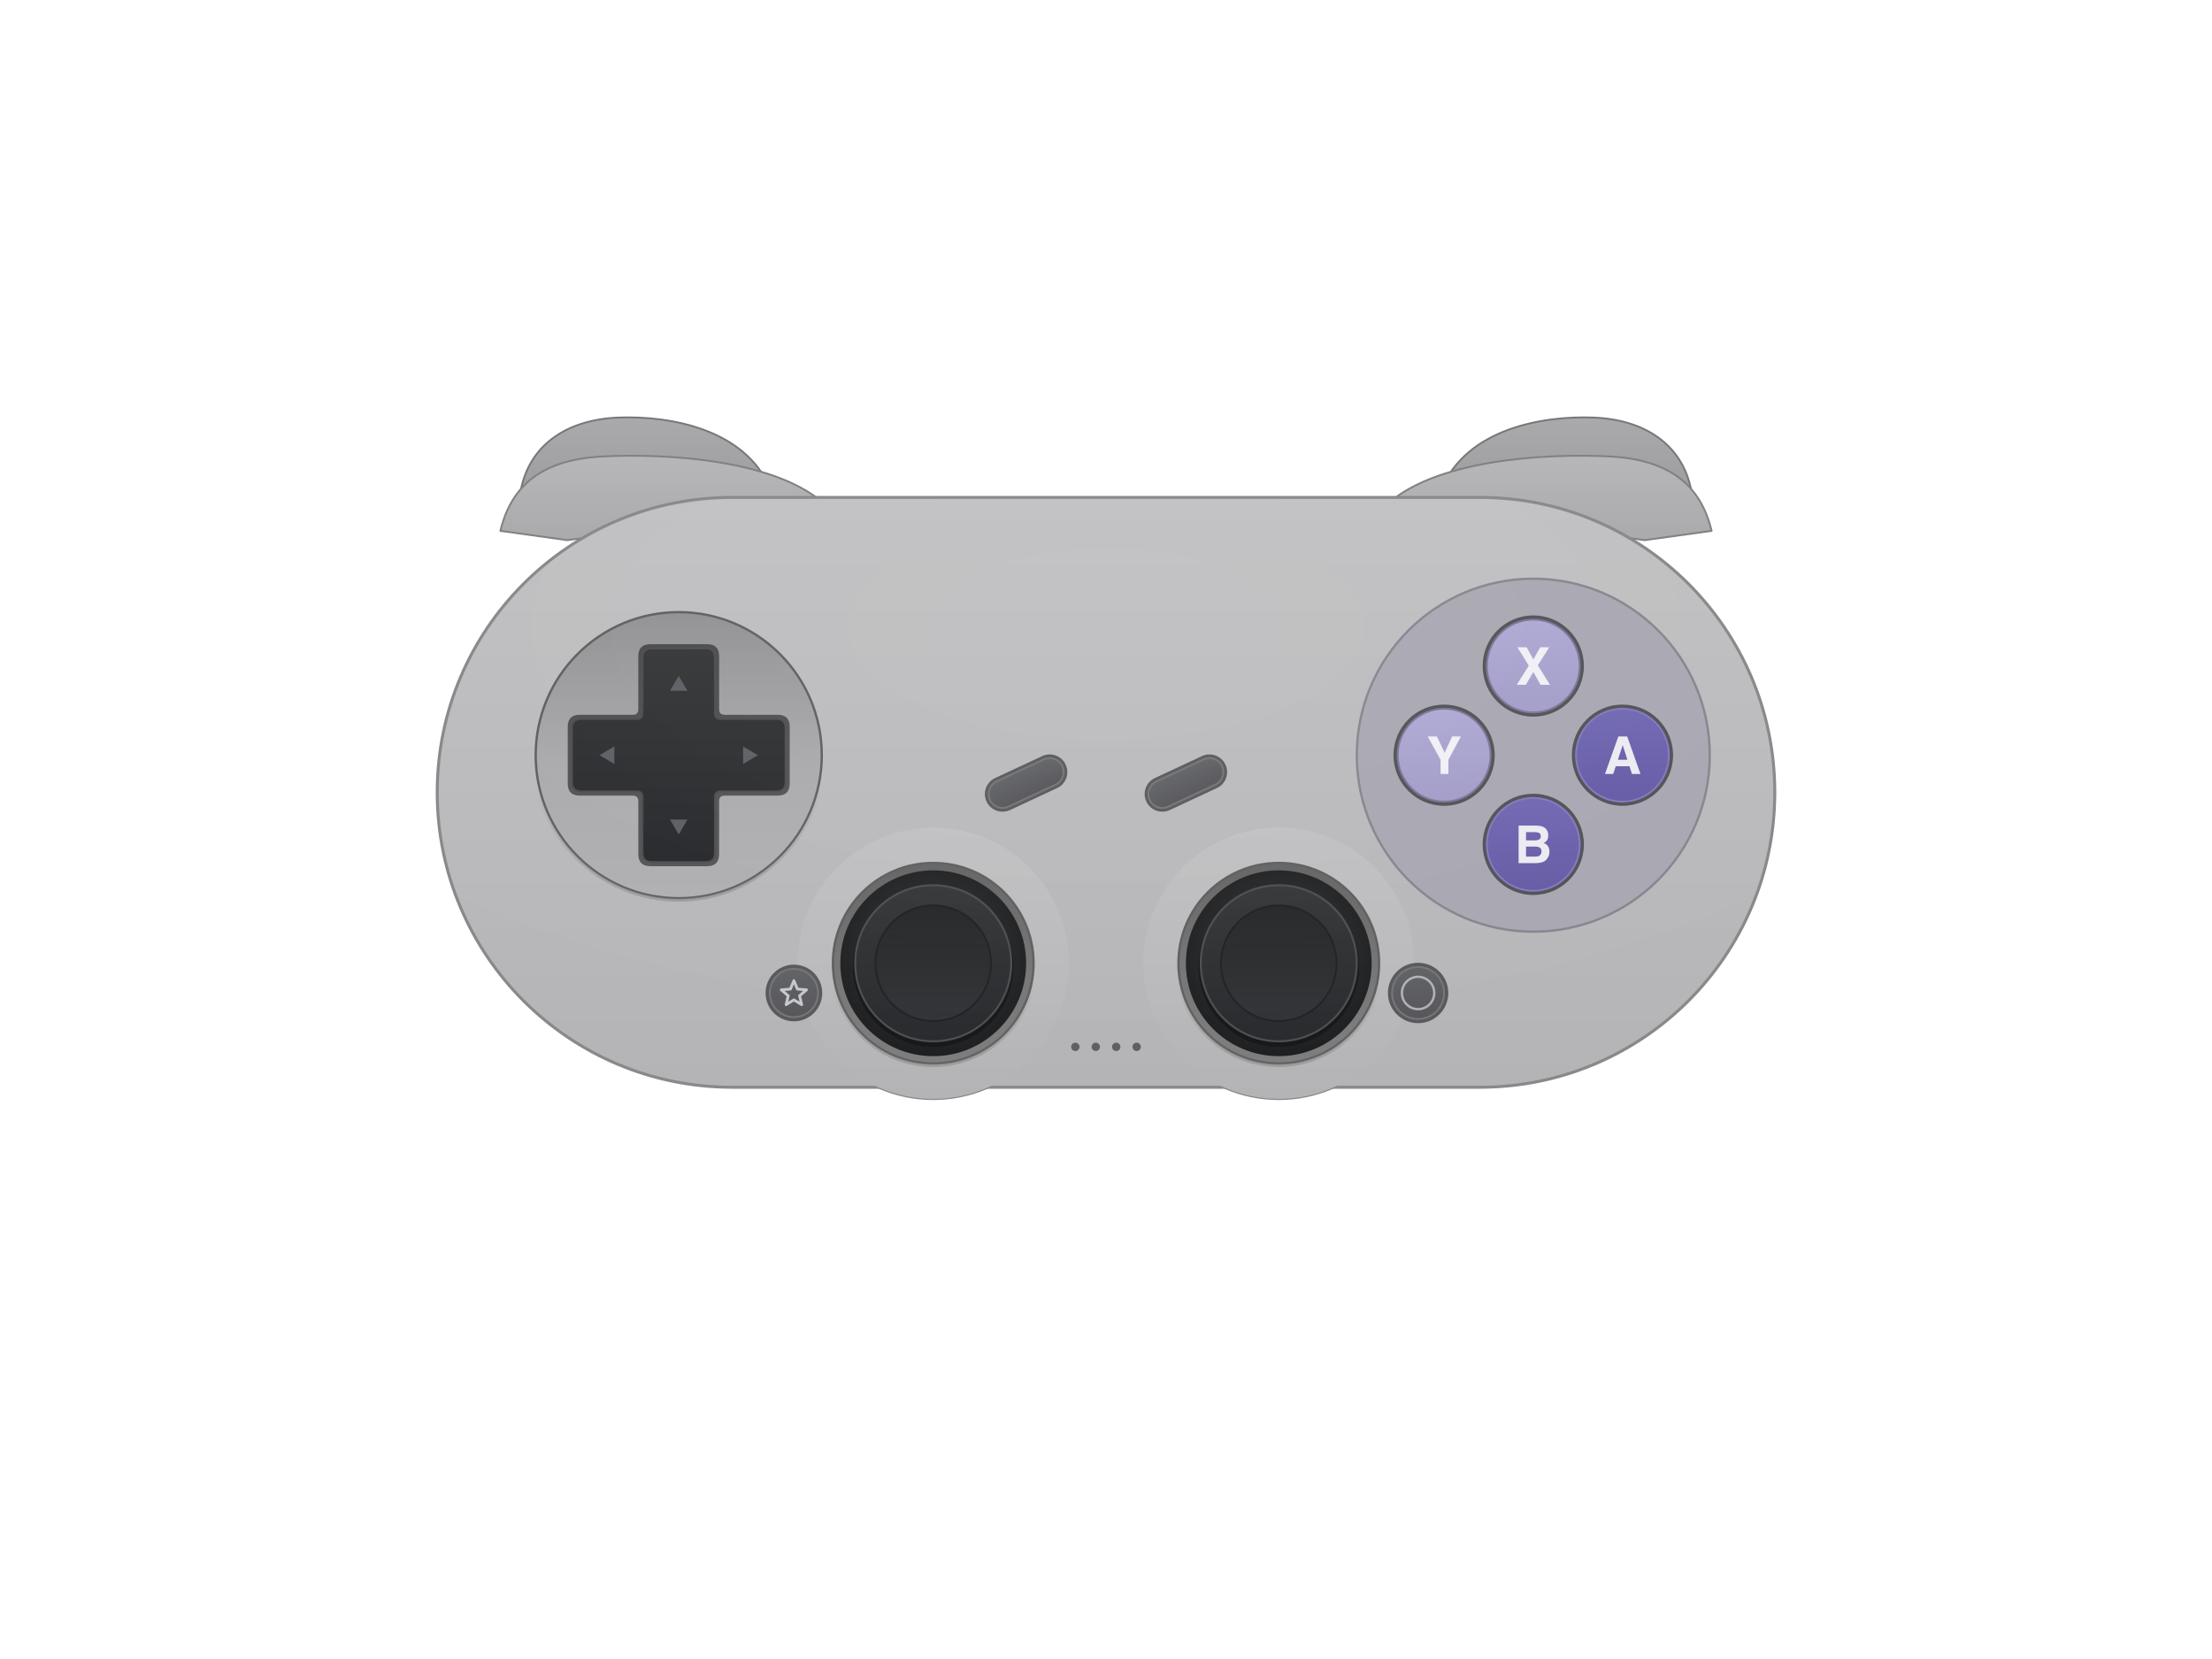
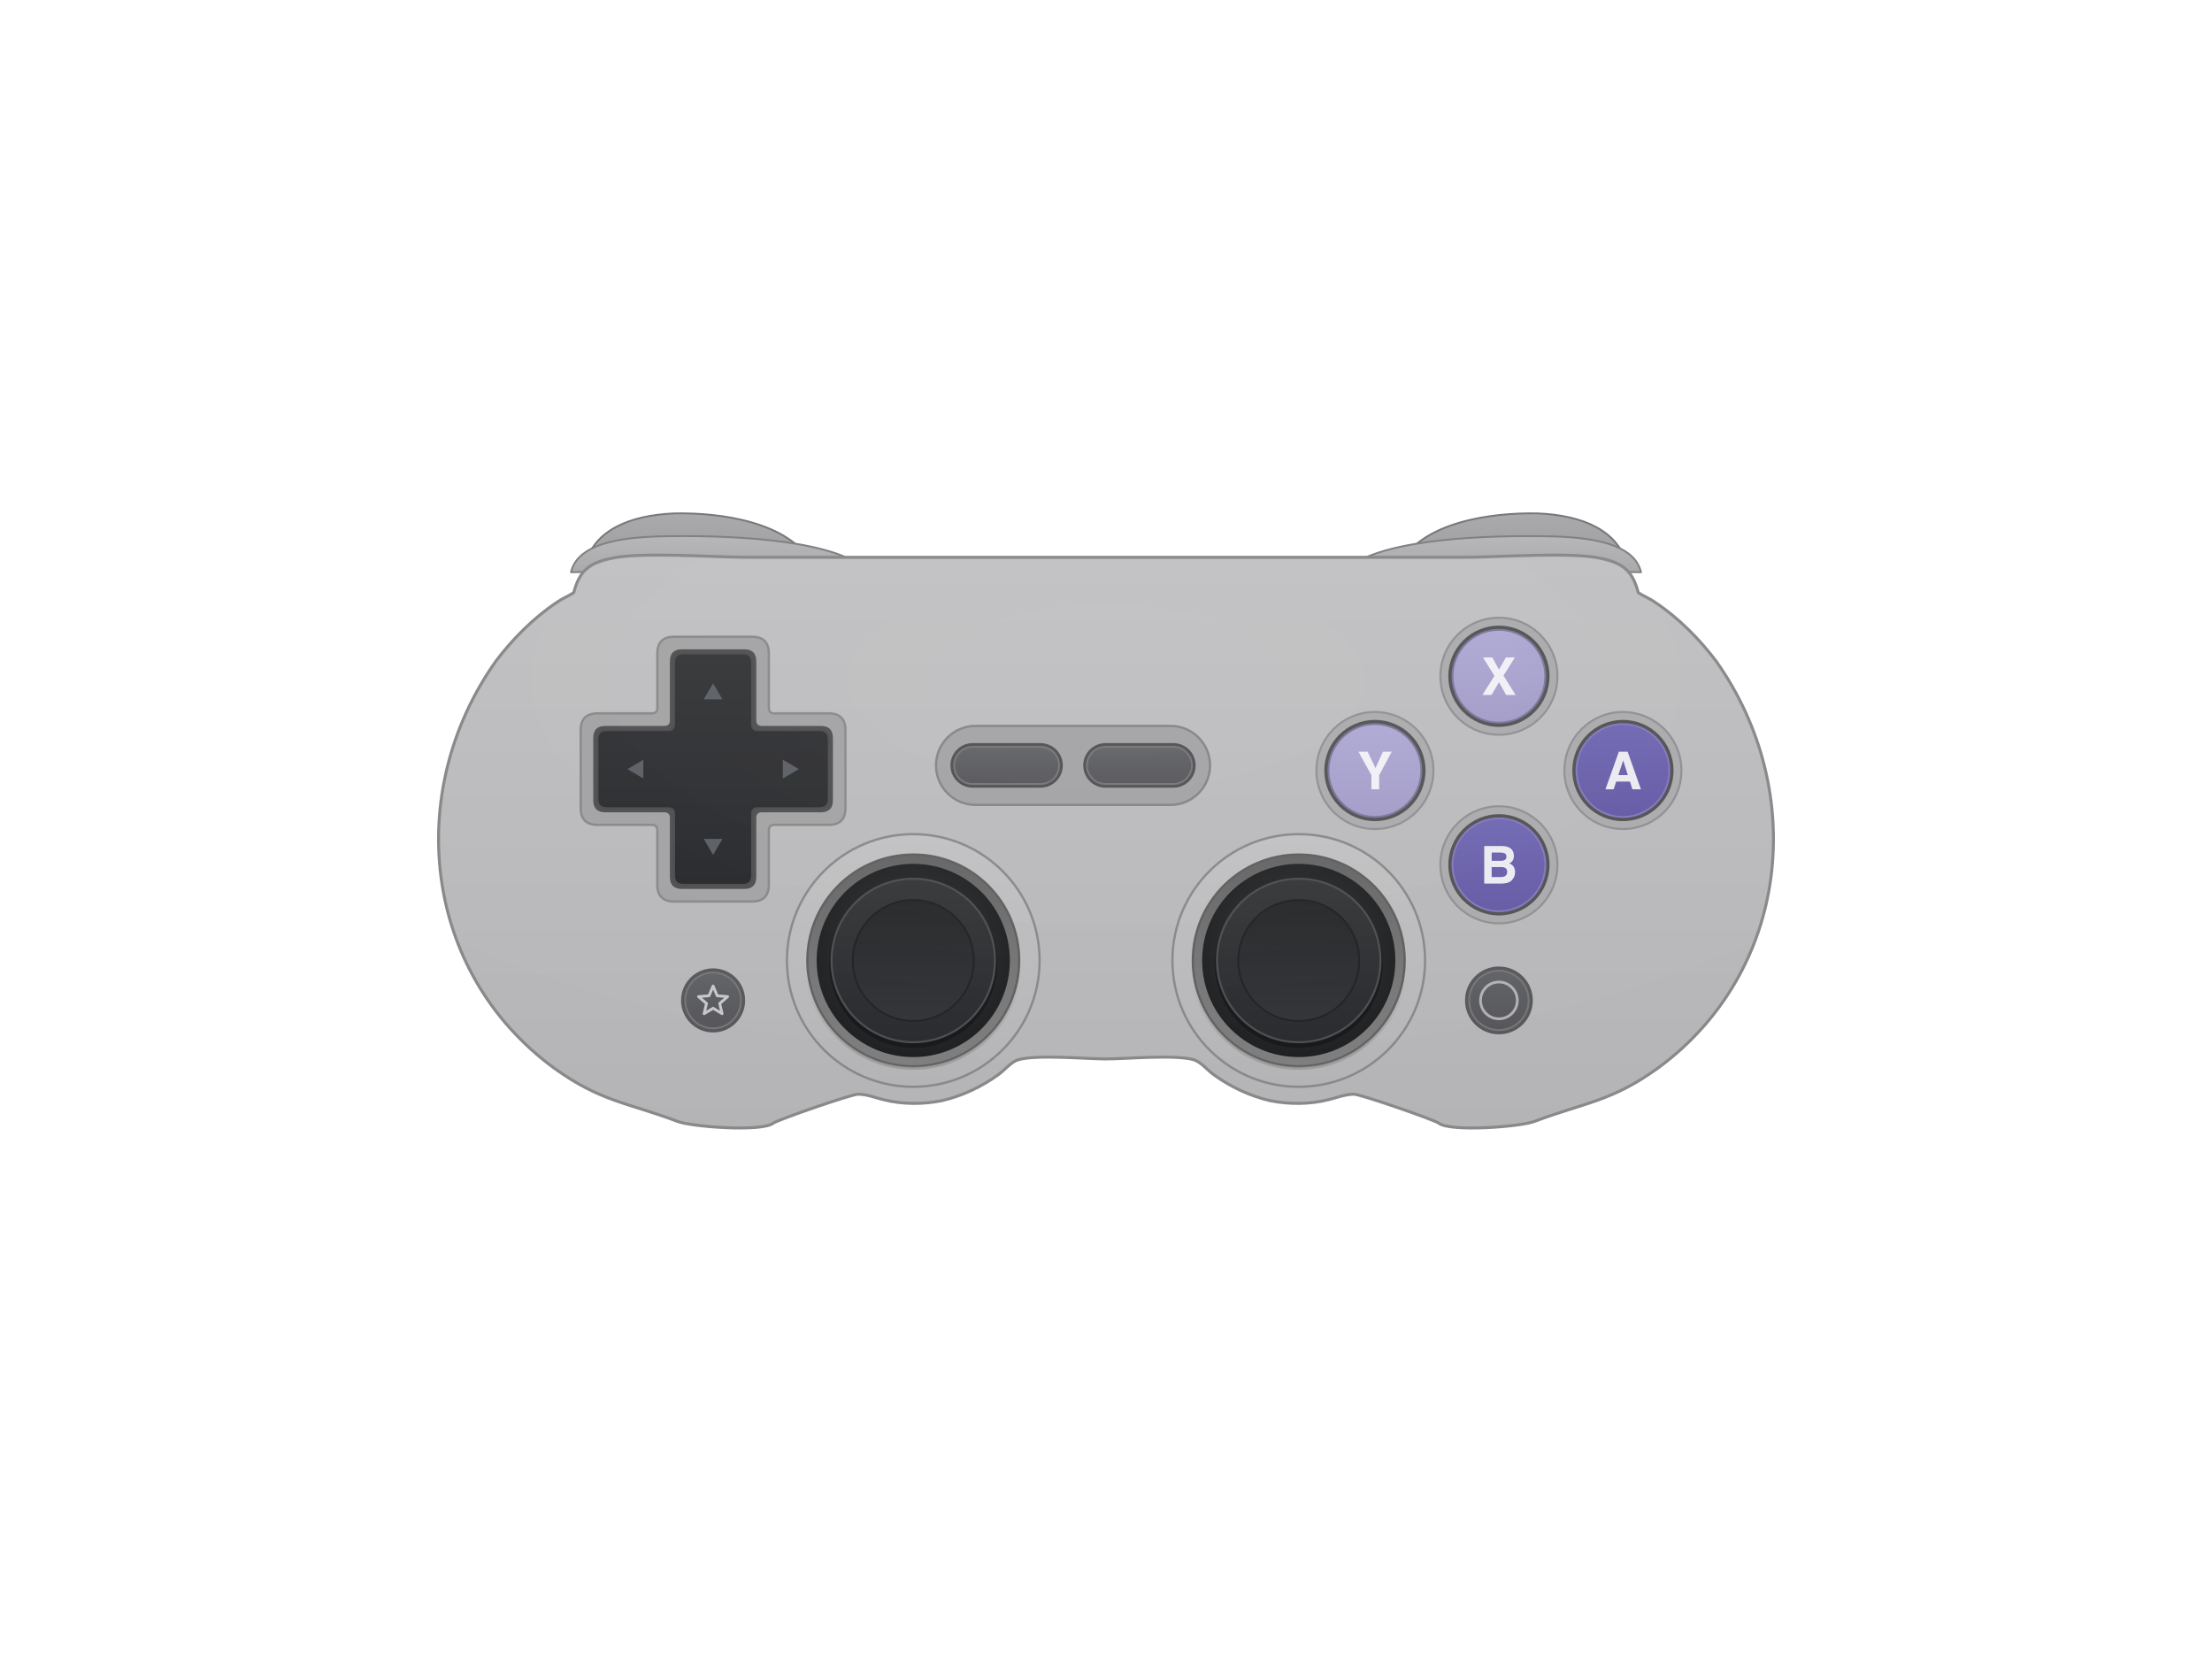
<svg xmlns="http://www.w3.org/2000/svg" version="1.2" baseProfile="tiny" width="2048" height="1536" viewBox="0 0 2048 1536">
  <defs>
    <linearGradient id="g0" x1="0" y1="0" x2="0" y2="1">
-       <stop offset="0" stop-color="#c1c1c3" />
-       <stop offset="1" stop-color="#b4b4b6" />
-     </linearGradient>
-     <linearGradient id="g1" x1="0" y1="0" x2="0" y2="1">
      <stop offset="0" stop-color="#aaaaad" />
      <stop offset="1" stop-color="#9e9ea1" />
    </linearGradient>
-     <linearGradient id="g2" x1="0" y1="0" x2="0" y2="1">
+     <linearGradient id="g1" x1="0" y1="0" x2="0" y2="1">
      <stop offset="0" stop-color="#b7b7ba" />
      <stop offset="1" stop-color="#aaaaad" />
+     </linearGradient>
+     <linearGradient id="g2" x1="0" y1="0" x2="0" y2="1">
+       <stop offset="0" stop-color="#c1c1c3" />
+       <stop offset="1" stop-color="#b4b4b6" />
    </linearGradient>
    <radialGradient id="g3" cx="0.5" cy="0.22" r="0.75">
      <stop offset="0" stop-color="#ffffff" stop-opacity="0.05" />
      <stop offset="1" stop-color="#ffffff" stop-opacity="0" />
    </radialGradient>
    <linearGradient id="g4" x1="0" y1="0" x2="0" y2="1">
-       <stop offset="0" stop-color="#919193" />
-       <stop offset="0.55" stop-color="#ababad" />
-       <stop offset="1" stop-color="#b0b0b2" />
+       <stop offset="0" stop-color="#353638" />
+       <stop offset="1" stop-color="#28292c" />
    </linearGradient>
    <linearGradient id="g5" x1="0" y1="0" x2="0" y2="1">
+       <stop offset="0" stop-color="#aea9d4" />
+       <stop offset="1" stop-color="#a29cc8" />
+     </linearGradient>
+     <linearGradient id="g6" x1="0" y1="0" x2="0" y2="1">
+       <stop offset="0" stop-color="#7168b2" />
+       <stop offset="1" stop-color="#655ba5" />
+     </linearGradient>
+     <linearGradient id="g7" x1="0" y1="0" x2="0" y2="1">
+       <stop offset="0" stop-color="#626367" />
+       <stop offset="1" stop-color="#56565a" />
+     </linearGradient>
+     <linearGradient id="g8" x1="0" y1="0" x2="0" y2="1">
+       <stop offset="0" stop-color="#646465" />
+       <stop offset="0.55" stop-color="#767677" />
+       <stop offset="1" stop-color="#7e7e7f" />
+     </linearGradient>
+     <linearGradient id="g9" x1="0" y1="0" x2="0" y2="1">
      <stop offset="0" stop-color="#89898a" stop-opacity="0" />
      <stop offset="0.6" stop-color="#89898a" stop-opacity="0" />
      <stop offset="1" stop-color="#89898a" stop-opacity="0.55" />
    </linearGradient>
-     <linearGradient id="g6" x1="0" y1="0" x2="0" y2="1">
-       <stop offset="0" stop-color="#353638" />
-       <stop offset="1" stop-color="#28292c" />
-     </linearGradient>
-     <linearGradient id="g7" x1="0" y1="0" x2="0" y2="1">
-       <stop offset="0" stop-color="#aea9d4" />
-       <stop offset="1" stop-color="#a29cc8" />
-     </linearGradient>
-     <linearGradient id="g8" x1="0" y1="0" x2="0" y2="1">
-       <stop offset="0" stop-color="#7168b2" />
-       <stop offset="1" stop-color="#655ba5" />
-     </linearGradient>
-     <linearGradient id="g9" x1="0" y1="0" x2="0" y2="1">
-       <stop offset="0" stop-color="#626367" />
-       <stop offset="1" stop-color="#56565a" />
-     </linearGradient>
-     <linearGradient id="g10" x1="0" y1="0" x2="0" y2="1">
-       <stop offset="0" stop-color="#646465" />
-       <stop offset="0.55" stop-color="#767677" />
-       <stop offset="1" stop-color="#7e7e7f" />
-     </linearGradient>
-     <radialGradient id="g11" cx="0.5" cy="0.45" r="0.55">
+     <radialGradient id="g10" cx="0.5" cy="0.45" r="0.55">
      <stop offset="0" stop-color="#333437" />
      <stop offset="0.75" stop-color="#252628" />
      <stop offset="1" stop-color="#1e1f21" />
    </radialGradient>
-     <linearGradient id="g12" x1="0" y1="0" x2="0" y2="1">
+     <linearGradient id="g11" x1="0" y1="0" x2="0" y2="1">
      <stop offset="0" stop-color="#363739" />
      <stop offset="1" stop-color="#292a2d" />
    </linearGradient>
-     <linearGradient id="g13" x1="0" y1="0" x2="0" y2="1">
+     <linearGradient id="g12" x1="0" y1="0" x2="0" y2="1">
      <stop offset="0" stop-color="#27282a" />
      <stop offset="1" stop-color="#333437" />
    </linearGradient>
  </defs>
  <g id="shoulders">
-     <g transform="translate(1024 733.6) scale(8.6)">
+     <g transform="translate(1024 768) scale(8.6)">
      <g id="control-lt">
-         <path d="M-36.12,-32.65C-38.84,-39.15 -47,-40.55 -52.44,-40.35C-57.88,-40.15 -61.96,-37.55 -62.98,-32.65Z" fill="url(#g1)" stroke="#78787a" stroke-width="0.2" stroke-linejoin="round" />
+         <path d="M-31.58,-28.53C-34.06,-33.13 -41.5,-34.13 -46.46,-34.03C-51.42,-33.83 -55.14,-32.13 -56.07,-28.53Z" fill="url(#g0)" stroke="#78787a" stroke-width="0.2" stroke-linejoin="round" />
      </g>
      <g id="control-lb">
-         <path d="M-30,-30.75C-35.1,-35.75 -47,-36.55 -54.48,-36.15C-60.6,-35.75 -64,-33.15 -65.2,-28.15L-58,-27.15Z" fill="url(#g2)" stroke="#818183" stroke-width="0.2" stroke-linejoin="round" />
+         <path d="M-26,-28.1C-29.72,-31.37 -41.5,-31.73 -48.32,-31.55C-53.9,-31.37 -57,-30.2 -57.6,-27.7Z" fill="url(#g1)" stroke="#818183" stroke-width="0.2" stroke-linejoin="round" />
      </g>
      <g id="control-rt">
-         <path d="M36.12,-32.65C38.84,-39.15 47,-40.55 52.44,-40.35C57.88,-40.15 61.96,-37.55 62.98,-32.65Z" fill="url(#g1)" stroke="#78787a" stroke-width="0.2" stroke-linejoin="round" />
+         <path d="M31.58,-28.53C34.06,-33.13 41.5,-34.13 46.46,-34.03C51.42,-33.83 55.14,-32.13 56.07,-28.53Z" fill="url(#g0)" stroke="#78787a" stroke-width="0.2" stroke-linejoin="round" />
      </g>
      <g id="control-rb">
-         <path d="M30,-30.75C35.1,-35.75 47,-36.55 54.48,-36.15C60.6,-35.75 64,-33.15 65.2,-28.15L58,-27.15Z" fill="url(#g2)" stroke="#818183" stroke-width="0.2" stroke-linejoin="round" />
+         <path d="M26,-28.1C29.72,-31.37 41.5,-31.73 48.32,-31.55C53.9,-31.37 57,-30.2 57.6,-27.7Z" fill="url(#g1)" stroke="#818183" stroke-width="0.2" stroke-linejoin="round" />
      </g>
    </g>
  </g>
  <g id="case">
-     <g transform="translate(1024 733.6) scale(8.6)">
-       <path d="M-33.2,18.4A14.6,14.6 0 1 0 -4,18.4A14.6,14.6 0 1 0 -33.2,18.4Z" fill="url(#g0)" stroke="#89898a" stroke-width="0.25" stroke-linejoin="round" />
-       <path d="M4,18.4A14.6,14.6 0 1 0 33.2,18.4A14.6,14.6 0 1 0 4,18.4Z" fill="url(#g0)" stroke="#89898a" stroke-width="0.25" stroke-linejoin="round" />
-       <path d="M-40.25,-31.75H40.25A31.75,31.75 0 0 1 72,0V0A31.75,31.75 0 0 1 40.25,31.75H-40.25A31.75,31.75 0 0 1 -72,0V0A31.75,31.75 0 0 1 -40.25,-31.75Z" fill="url(#g0)" stroke="#89898a" stroke-width="0.32" stroke-linejoin="round" />
-       <path d="M27,-4A19,19 0 1 0 65,-4A19,19 0 1 0 27,-4Z" fill="#a9a8b2" stroke="#87868e" stroke-width="0.25" />
-       <path d="M-61.4,-4A15.4,15.4 0 1 0 -30.6,-4A15.4,15.4 0 1 0 -61.4,-4Z" fill="url(#g4)" stroke="#5f5f60" stroke-width="0.25" />
-       <path d="M-61.6,-4A15.6,15.6 0 1 0 -30.4,-4A15.6,15.6 0 1 0 -61.6,-4Z" fill="none" stroke="url(#g5)" stroke-width="0.35" />
-       <path d="M-33.2,18.4A14.6,14.6 0 1 0 -4,18.4A14.6,14.6 0 1 0 -33.2,18.4Z" fill="url(#g0)" />
-       <path d="M4,18.4A14.6,14.6 0 1 0 33.2,18.4A14.6,14.6 0 1 0 4,18.4Z" fill="url(#g0)" />
-       <path d="M-29.4,18.4A10.8,10.8 0 1 0 -7.8,18.4A10.8,10.8 0 1 0 -29.4,18.4Z" fill="url(#g10)" stroke="#5f5f60" stroke-width="0.25" />
-       <path d="M-29.6,18.4A11,11 0 1 0 -7.6,18.4A11,11 0 1 0 -29.6,18.4Z" fill="none" stroke="url(#g5)" stroke-width="0.35" />
-       <path d="M7.8,18.4A10.8,10.8 0 1 0 29.4,18.4A10.8,10.8 0 1 0 7.8,18.4Z" fill="url(#g10)" stroke="#5f5f60" stroke-width="0.25" />
-       <path d="M7.6,18.4A11,11 0 1 0 29.6,18.4A11,11 0 1 0 7.6,18.4Z" fill="none" stroke="url(#g5)" stroke-width="0.35" />
-       <path d="M-3.75,27.4A0.45,0.45 0 1 0 -2.85,27.4A0.45,0.45 0 1 0 -3.75,27.4Z" fill="#5f5f60" />
-       <path d="M-1.55,27.4A0.45,0.45 0 1 0 -0.65,27.4A0.45,0.45 0 1 0 -1.55,27.4Z" fill="#5f5f60" />
-       <path d="M0.65,27.4A0.45,0.45 0 1 0 1.55,27.4A0.45,0.45 0 1 0 0.65,27.4Z" fill="#5f5f60" />
-       <path d="M2.85,27.4A0.45,0.45 0 1 0 3.75,27.4A0.45,0.45 0 1 0 2.85,27.4Z" fill="#5f5f60" />
+     <g transform="translate(1024 768) scale(8.6)">
+       <path d="M0,-29.3C12.9,-29.3 25.7,-29.3 38.5,-29.3C42.1,-29.3 50.1,-29.9 53.2,-29.2C55.7,-28.7 56.7,-27.8 57.3,-25.5C57.9,-25.1 58.5,-24.9 59.2,-24.4C61.6,-22.8 63.9,-20.5 65.7,-18.1C75.6,-4.1 73.6,15.3 59.4,25.7C54.4,29.3 51.5,29.4 46.2,31.4C44.8,32 37,32.6 35.8,31.6C35.2,31.2 27.4,28.5 26.7,28.5C25.7,28.5 24.8,28.9 23.9,29.1C21.9,29.6 19.7,29.6 17.7,29.2C15.5,28.7 13.4,27.7 11.6,26.4C10.9,25.9 10.3,25.1 9.5,24.8C7.5,24.2 2.2,24.7 0,24.7C-2.2,24.7 -7.5,24.2 -9.5,24.8C-10.3,25.1 -10.9,25.9 -11.6,26.4C-13.4,27.7 -15.5,28.7 -17.7,29.2C-19.7,29.6 -21.9,29.6 -23.9,29.1C-24.8,28.9 -25.7,28.5 -26.7,28.5C-27.4,28.5 -35.2,31.2 -35.8,31.6C-37,32.6 -44.8,32 -46.2,31.4C-51.5,29.4 -54.4,29.3 -59.4,25.7C-73.6,15.3 -75.6,-4.1 -65.7,-18.1C-63.9,-20.5 -61.6,-22.8 -59.2,-24.4C-58.5,-24.9 -57.9,-25.1 -57.3,-25.5C-56.7,-27.8 -55.7,-28.7 -53.2,-29.2C-50.1,-29.9 -42.1,-29.3 -38.5,-29.3C-25.7,-29.3 -12.9,-29.3 0,-29.3Z" fill="url(#g2)" stroke="#89898a" stroke-width="0.32" stroke-linejoin="round" />
+       <path d="M-48.3,-18.95Q-48.3,-20.75 -46.5,-20.75L-38.1,-20.75Q-36.3,-20.75 -36.3,-18.95L-36.3,-13.1Q-36.3,-12.5 -35.7,-12.5L-29.85,-12.5Q-28.05,-12.5 -28.05,-10.7L-28.05,-2.3Q-28.05,-0.5 -29.85,-0.5L-35.7,-0.5Q-36.3,-0.5 -36.3,0.1L-36.3,5.95Q-36.3,7.75 -38.1,7.75L-46.5,7.75Q-48.3,7.75 -48.3,5.95L-48.3,0.1Q-48.3,-0.5 -48.9,-0.5L-54.75,-0.5Q-56.55,-0.5 -56.55,-2.3L-56.55,-10.7Q-56.55,-12.5 -54.75,-12.5L-48.9,-12.5Q-48.3,-12.5 -48.3,-13.1Z" fill="#a3a3a5" stroke="#89898a" stroke-width="0.25" />
+       <path d="M36,-16.5A6.3,6.3 0 1 0 48.6,-16.5A6.3,6.3 0 1 0 36,-16.5Z" fill="#ababad" stroke="#909092" stroke-width="0.22" />
+       <path d="M36,3.8A6.3,6.3 0 1 0 48.6,3.8A6.3,6.3 0 1 0 36,3.8Z" fill="#ababad" stroke="#909092" stroke-width="0.22" />
+       <path d="M22.65,-6.35A6.3,6.3 0 1 0 35.25,-6.35A6.3,6.3 0 1 0 22.65,-6.35Z" fill="#ababad" stroke="#909092" stroke-width="0.22" />
+       <path d="M49.35,-6.35A6.3,6.3 0 1 0 61.95,-6.35A6.3,6.3 0 1 0 49.35,-6.35Z" fill="#ababad" stroke="#909092" stroke-width="0.22" />
+       <path d="M-14.05,-11.15H6.95A4.25,4.25 0 0 1 11.2,-6.9V-6.9A4.25,4.25 0 0 1 6.95,-2.65H-14.05A4.25,4.25 0 0 1 -18.3,-6.9V-6.9A4.25,4.25 0 0 1 -14.05,-11.15Z" fill="#a3a3a5" stroke="#858586" stroke-width="0.25" />
+       <path d="M-34.35,14.1A13.6,13.6 0 1 0 -7.15,14.1A13.6,13.6 0 1 0 -34.35,14.1Z" fill="url(#g2)" stroke="#89898a" stroke-width="0.25" />
+       <path d="M-32.15,14.1A11.4,11.4 0 1 0 -9.35,14.1A11.4,11.4 0 1 0 -32.15,14.1Z" fill="url(#g8)" stroke="#5f5f60" stroke-width="0.25" />
+       <path d="M-32.35,14.1A11.6,11.6 0 1 0 -9.15,14.1A11.6,11.6 0 1 0 -32.35,14.1Z" fill="none" stroke="url(#g9)" stroke-width="0.35" />
+       <path d="M7.15,14.1A13.6,13.6 0 1 0 34.35,14.1A13.6,13.6 0 1 0 7.15,14.1Z" fill="url(#g2)" stroke="#89898a" stroke-width="0.25" />
+       <path d="M9.35,14.1A11.4,11.4 0 1 0 32.15,14.1A11.4,11.4 0 1 0 9.35,14.1Z" fill="url(#g8)" stroke="#5f5f60" stroke-width="0.25" />
+       <path d="M9.15,14.1A11.6,11.6 0 1 0 32.35,14.1A11.6,11.6 0 1 0 9.15,14.1Z" fill="none" stroke="url(#g9)" stroke-width="0.35" />
    </g>
  </g>
  <g id="controls">
-     <g transform="translate(1024 733.6) scale(8.6)">
+     <g transform="translate(1024 768) scale(8.6)">
      <g id="control-dpad">
-         <path d="M-50.35,-14.65Q-50.35,-15.95 -49.05,-15.95L-42.95,-15.95Q-41.65,-15.95 -41.65,-14.65L-41.65,-8.95Q-41.65,-8.35 -41.05,-8.35L-35.35,-8.35Q-34.05,-8.35 -34.05,-7.05L-34.05,-0.95Q-34.05,0.35 -35.35,0.35L-41.05,0.35Q-41.65,0.35 -41.65,0.95L-41.65,6.65Q-41.65,7.95 -42.95,7.95L-49.05,7.95Q-50.35,7.95 -50.35,6.65L-50.35,0.95Q-50.35,0.35 -50.95,0.35L-56.65,0.35Q-57.95,0.35 -57.95,-0.95L-57.95,-7.05Q-57.95,-8.35 -56.65,-8.35L-50.95,-8.35Q-50.35,-8.35 -50.35,-8.95Z" fill="#0b0c0e" fill-opacity="0.55" />
-         <path d="M-49.9,-14.5Q-49.9,-15.5 -48.9,-15.5L-43.1,-15.5Q-42.1,-15.5 -42.1,-14.5L-42.1,-8.5Q-42.1,-7.9 -41.5,-7.9L-35.5,-7.9Q-34.5,-7.9 -34.5,-6.9L-34.5,-1.1Q-34.5,-0.1 -35.5,-0.1L-41.5,-0.1Q-42.1,-0.1 -42.1,0.5L-42.1,6.5Q-42.1,7.5 -43.1,7.5L-48.9,7.5Q-49.9,7.5 -49.9,6.5L-49.9,0.5Q-49.9,-0.1 -50.5,-0.1L-56.5,-0.1Q-57.5,-0.1 -57.5,-1.1L-57.5,-6.9Q-57.5,-7.9 -56.5,-7.9L-50.5,-7.9Q-49.9,-7.9 -49.9,-8.5Z" fill="url(#g6)" stroke="#4c4d4f" stroke-width="0.2" stroke-linejoin="round" />
+         <path d="M-46.95,-18.1Q-46.95,-19.4 -45.65,-19.4L-38.95,-19.4Q-37.65,-19.4 -37.65,-18.1L-37.65,-11.75Q-37.65,-11.15 -37.05,-11.15L-30.7,-11.15Q-29.4,-11.15 -29.4,-9.85L-29.4,-3.15Q-29.4,-1.85 -30.7,-1.85L-37.05,-1.85Q-37.65,-1.85 -37.65,-1.25L-37.65,5.1Q-37.65,6.4 -38.95,6.4L-45.65,6.4Q-46.95,6.4 -46.95,5.1L-46.95,-1.25Q-46.95,-1.85 -47.55,-1.85L-53.9,-1.85Q-55.2,-1.85 -55.2,-3.15L-55.2,-9.85Q-55.2,-11.15 -53.9,-11.15L-47.55,-11.15Q-46.95,-11.15 -46.95,-11.75Z" fill="#0b0c0e" fill-opacity="0.55" />
+         <path d="M-46.5,-17.95Q-46.5,-18.95 -45.5,-18.95L-39.1,-18.95Q-38.1,-18.95 -38.1,-17.95L-38.1,-11.3Q-38.1,-10.7 -37.5,-10.7L-30.85,-10.7Q-29.85,-10.7 -29.85,-9.7L-29.85,-3.3Q-29.85,-2.3 -30.85,-2.3L-37.5,-2.3Q-38.1,-2.3 -38.1,-1.7L-38.1,4.95Q-38.1,5.95 -39.1,5.95L-45.5,5.95Q-46.5,5.95 -46.5,4.95L-46.5,-1.7Q-46.5,-2.3 -47.1,-2.3L-53.75,-2.3Q-54.75,-2.3 -54.75,-3.3L-54.75,-9.7Q-54.75,-10.7 -53.75,-10.7L-47.1,-10.7Q-46.5,-10.7 -46.5,-11.3Z" fill="url(#g4)" stroke="#4c4d4f" stroke-width="0.2" stroke-linejoin="round" />
      </g>
      <g id="control-north">
-         <path d="M40.55,-13.6A5.45,5.45 0 1 0 51.45,-13.6A5.45,5.45 0 1 0 40.55,-13.6Z" fill="#0b0c0e" fill-opacity="0.55" />
-         <path d="M41,-13.6A5,5 0 1 0 51,-13.6A5,5 0 1 0 41,-13.6Z" fill="url(#g7)" stroke="#7a7697" stroke-width="0.2" />
+         <path d="M36.85,-16.5A5.45,5.45 0 1 0 47.75,-16.5A5.45,5.45 0 1 0 36.85,-16.5Z" fill="#0b0c0e" fill-opacity="0.55" />
+         <path d="M37.3,-16.5A5,5 0 1 0 47.3,-16.5A5,5 0 1 0 37.3,-16.5Z" fill="url(#g5)" stroke="#7a7697" stroke-width="0.2" />
      </g>
      <g id="control-west">
-         <path d="M30.95,-4A5.45,5.45 0 1 0 41.85,-4A5.45,5.45 0 1 0 30.95,-4Z" fill="#0b0c0e" fill-opacity="0.55" />
-         <path d="M31.4,-4A5,5 0 1 0 41.4,-4A5,5 0 1 0 31.4,-4Z" fill="url(#g7)" stroke="#7a7697" stroke-width="0.2" />
+         <path d="M23.5,-6.35A5.45,5.45 0 1 0 34.4,-6.35A5.45,5.45 0 1 0 23.5,-6.35Z" fill="#0b0c0e" fill-opacity="0.55" />
+         <path d="M23.95,-6.35A5,5 0 1 0 33.95,-6.35A5,5 0 1 0 23.95,-6.35Z" fill="url(#g5)" stroke="#7a7697" stroke-width="0.2" />
      </g>
      <g id="control-east">
-         <path d="M50.15,-4A5.45,5.45 0 1 0 61.05,-4A5.45,5.45 0 1 0 50.15,-4Z" fill="#0b0c0e" fill-opacity="0.55" />
-         <path d="M50.6,-4A5,5 0 1 0 60.6,-4A5,5 0 1 0 50.6,-4Z" fill="url(#g8)" stroke="#8279bb" stroke-width="0.2" />
+         <path d="M50.2,-6.35A5.45,5.45 0 1 0 61.1,-6.35A5.45,5.45 0 1 0 50.2,-6.35Z" fill="#0b0c0e" fill-opacity="0.55" />
+         <path d="M50.65,-6.35A5,5 0 1 0 60.65,-6.35A5,5 0 1 0 50.65,-6.35Z" fill="url(#g6)" stroke="#8279bb" stroke-width="0.2" />
      </g>
      <g id="control-south">
-         <path d="M40.55,5.6A5.45,5.45 0 1 0 51.45,5.6A5.45,5.45 0 1 0 40.55,5.6Z" fill="#0b0c0e" fill-opacity="0.55" />
-         <path d="M41,5.6A5,5 0 1 0 51,5.6A5,5 0 1 0 41,5.6Z" fill="url(#g8)" stroke="#8279bb" stroke-width="0.2" />
+         <path d="M36.85,3.8A5.45,5.45 0 1 0 47.75,3.8A5.45,5.45 0 1 0 36.85,3.8Z" fill="#0b0c0e" fill-opacity="0.55" />
+         <path d="M37.3,3.8A5,5 0 1 0 47.3,3.8A5,5 0 1 0 37.3,3.8Z" fill="url(#g6)" stroke="#8279bb" stroke-width="0.2" />
      </g>
      <g id="control-view">
-         <g transform="rotate(-25 -8.6 -1)">
-           <path d="M-11.4,-2.9H-5.8A1.9,1.9 0 0 1 -3.9,-1V-1A1.9,1.9 0 0 1 -5.8,0.9H-11.4A1.9,1.9 0 0 1 -13.3,-1V-1A1.9,1.9 0 0 1 -11.4,-2.9Z" fill="#0b0c0e" fill-opacity="0.55" />
-           <path d="M-11.4,-2.5H-5.8A1.5,1.5 0 0 1 -4.3,-1V-1A1.5,1.5 0 0 1 -5.8,0.5H-11.4A1.5,1.5 0 0 1 -12.9,-1V-1A1.5,1.5 0 0 1 -11.4,-2.5Z" fill="url(#g9)" stroke="#747579" stroke-width="0.2" stroke-linejoin="round" />
-         </g>
+         <path d="M-14.35,-9.3H-7.05A2.4,2.4 0 0 1 -4.65,-6.9V-6.9A2.4,2.4 0 0 1 -7.05,-4.5H-14.35A2.4,2.4 0 0 1 -16.75,-6.9V-6.9A2.4,2.4 0 0 1 -14.35,-9.3Z" fill="#0b0c0e" fill-opacity="0.55" />
+         <path d="M-14.35,-8.9H-7.05A2,2 0 0 1 -5.05,-6.9V-6.9A2,2 0 0 1 -7.05,-4.9H-14.35A2,2 0 0 1 -16.35,-6.9V-6.9A2,2 0 0 1 -14.35,-8.9Z" fill="url(#g7)" stroke="#747579" stroke-width="0.2" stroke-linejoin="round" />
      </g>
      <g id="control-menu">
-         <g transform="rotate(-25 8.6 -1)">
-           <path d="M5.8,-2.9H11.4A1.9,1.9 0 0 1 13.3,-1V-1A1.9,1.9 0 0 1 11.4,0.9H5.8A1.9,1.9 0 0 1 3.9,-1V-1A1.9,1.9 0 0 1 5.8,-2.9Z" fill="#0b0c0e" fill-opacity="0.55" />
-           <path d="M5.8,-2.5H11.4A1.5,1.5 0 0 1 12.9,-1V-1A1.5,1.5 0 0 1 11.4,0.5H5.8A1.5,1.5 0 0 1 4.3,-1V-1A1.5,1.5 0 0 1 5.8,-2.5Z" fill="url(#g9)" stroke="#747579" stroke-width="0.2" stroke-linejoin="round" />
-         </g>
+         <path d="M-0.05,-9.3H7.25A2.4,2.4 0 0 1 9.65,-6.9V-6.9A2.4,2.4 0 0 1 7.25,-4.5H-0.05A2.4,2.4 0 0 1 -2.45,-6.9V-6.9A2.4,2.4 0 0 1 -0.05,-9.3Z" fill="#0b0c0e" fill-opacity="0.55" />
+         <path d="M-0.05,-8.9H7.25A2,2 0 0 1 9.25,-6.9V-6.9A2,2 0 0 1 7.25,-4.9H-0.05A2,2 0 0 1 -2.05,-6.9V-6.9A2,2 0 0 1 -0.05,-8.9Z" fill="url(#g7)" stroke="#747579" stroke-width="0.2" stroke-linejoin="round" />
      </g>
      <g id="control-lstick.x">
-         <path d="M-28.6,18.4A10,10 0 1 0 -8.6,18.4A10,10 0 1 0 -28.6,18.4Z" fill="url(#g11)" />
-         <path d="M-27.25,18.75A8.65,8.65 0 1 0 -9.95,18.75A8.65,8.65 0 1 0 -27.25,18.75Z" fill="#0b0c0e" fill-opacity="0.45" />
-         <path d="M-27,18.4A8.4,8.4 0 1 0 -10.2,18.4A8.4,8.4 0 1 0 -27,18.4Z" fill="url(#g12)" stroke="#4d4e50" stroke-width="0.22" />
-         <path d="M-24.82,18.4A6.22,6.22 0 1 0 -12.38,18.4A6.22,6.22 0 1 0 -24.82,18.4Z" fill="url(#g13)" />
-         <path d="M-24.82,18.4A6.22,6.22 0 1 0 -12.38,18.4A6.22,6.22 0 1 0 -24.82,18.4Z" fill="none" stroke="#222225" stroke-width="0.2" />
+         <path d="M-31.15,14.1A10.4,10.4 0 1 0 -10.35,14.1A10.4,10.4 0 1 0 -31.15,14.1Z" fill="url(#g10)" />
+         <path d="M-29.8,14.45A9.05,9.05 0 1 0 -11.7,14.45A9.05,9.05 0 1 0 -29.8,14.45Z" fill="#0b0c0e" fill-opacity="0.45" />
+         <path d="M-29.55,14.1A8.8,8.8 0 1 0 -11.95,14.1A8.8,8.8 0 1 0 -29.55,14.1Z" fill="url(#g11)" stroke="#4d4e50" stroke-width="0.22" />
+         <path d="M-27.26,14.1A6.51,6.51 0 1 0 -14.24,14.1A6.51,6.51 0 1 0 -27.26,14.1Z" fill="url(#g12)" />
+         <path d="M-27.26,14.1A6.51,6.51 0 1 0 -14.24,14.1A6.51,6.51 0 1 0 -27.26,14.1Z" fill="none" stroke="#222225" stroke-width="0.2" />
      </g>
      <g id="control-rstick.x">
-         <path d="M8.6,18.4A10,10 0 1 0 28.6,18.4A10,10 0 1 0 8.6,18.4Z" fill="url(#g11)" />
-         <path d="M9.95,18.75A8.65,8.65 0 1 0 27.25,18.75A8.65,8.65 0 1 0 9.95,18.75Z" fill="#0b0c0e" fill-opacity="0.45" />
-         <path d="M10.2,18.4A8.4,8.4 0 1 0 27,18.4A8.4,8.4 0 1 0 10.2,18.4Z" fill="url(#g12)" stroke="#4d4e50" stroke-width="0.22" />
-         <path d="M12.38,18.4A6.22,6.22 0 1 0 24.82,18.4A6.22,6.22 0 1 0 12.38,18.4Z" fill="url(#g13)" />
-         <path d="M12.38,18.4A6.22,6.22 0 1 0 24.82,18.4A6.22,6.22 0 1 0 12.38,18.4Z" fill="none" stroke="#222225" stroke-width="0.2" />
+         <path d="M10.35,14.1A10.4,10.4 0 1 0 31.15,14.1A10.4,10.4 0 1 0 10.35,14.1Z" fill="url(#g10)" />
+         <path d="M11.7,14.45A9.05,9.05 0 1 0 29.8,14.45A9.05,9.05 0 1 0 11.7,14.45Z" fill="#0b0c0e" fill-opacity="0.45" />
+         <path d="M11.95,14.1A8.8,8.8 0 1 0 29.55,14.1A8.8,8.8 0 1 0 11.95,14.1Z" fill="url(#g11)" stroke="#4d4e50" stroke-width="0.22" />
+         <path d="M14.24,14.1A6.51,6.51 0 1 0 27.26,14.1A6.51,6.51 0 1 0 14.24,14.1Z" fill="url(#g12)" />
+         <path d="M14.24,14.1A6.51,6.51 0 1 0 27.26,14.1A6.51,6.51 0 1 0 14.24,14.1Z" fill="none" stroke="#222225" stroke-width="0.2" />
      </g>
      <g id="control-share">
-         <path d="M-36.65,21.6A3.05,3.05 0 1 0 -30.55,21.6A3.05,3.05 0 1 0 -36.65,21.6Z" fill="#0b0c0e" fill-opacity="0.55" />
-         <path d="M-36.2,21.6A2.6,2.6 0 1 0 -31,21.6A2.6,2.6 0 1 0 -36.2,21.6Z" fill="url(#g9)" stroke="#747579" stroke-width="0.2" />
+         <path d="M-45.75,18.4A3.45,3.45 0 1 0 -38.85,18.4A3.45,3.45 0 1 0 -45.75,18.4Z" fill="#0b0c0e" fill-opacity="0.55" />
+         <path d="M-45.3,18.4A3,3 0 1 0 -39.3,18.4A3,3 0 1 0 -45.3,18.4Z" fill="url(#g7)" stroke="#747579" stroke-width="0.2" />
      </g>
      <g id="control-guide">
-         <path d="M30.35,21.6A3.25,3.25 0 1 0 36.85,21.6A3.25,3.25 0 1 0 30.35,21.6Z" fill="#0b0c0e" fill-opacity="0.55" />
-         <path d="M30.8,21.6A2.8,2.8 0 1 0 36.4,21.6A2.8,2.8 0 1 0 30.8,21.6Z" fill="url(#g9)" stroke="#747579" stroke-width="0.2" />
+         <path d="M38.65,18.4A3.65,3.65 0 1 0 45.95,18.4A3.65,3.65 0 1 0 38.65,18.4Z" fill="#0b0c0e" fill-opacity="0.55" />
+         <path d="M39.1,18.4A3.2,3.2 0 1 0 45.5,18.4A3.2,3.2 0 1 0 39.1,18.4Z" fill="url(#g7)" stroke="#747579" stroke-width="0.2" />
      </g>
    </g>
  </g>
  <g id="highlights">
-     <g transform="translate(1024 733.6) scale(8.6)">
-       <path d="M-40.25,-31.75H40.25A31.75,31.75 0 0 1 72,0V0A31.75,31.75 0 0 1 40.25,31.75H-40.25A31.75,31.75 0 0 1 -72,0V0A31.75,31.75 0 0 1 -40.25,-31.75Z" fill="url(#g3)" />
+     <g transform="translate(1024 768) scale(8.6)">
+       <path d="M0,-29.3C12.9,-29.3 25.7,-29.3 38.5,-29.3C42.1,-29.3 50.1,-29.9 53.2,-29.2C55.7,-28.7 56.7,-27.8 57.3,-25.5C57.9,-25.1 58.5,-24.9 59.2,-24.4C61.6,-22.8 63.9,-20.5 65.7,-18.1C75.6,-4.1 73.6,15.3 59.4,25.7C54.4,29.3 51.5,29.4 46.2,31.4C44.8,32 37,32.6 35.8,31.6C35.2,31.2 27.4,28.5 26.7,28.5C25.7,28.5 24.8,28.9 23.9,29.1C21.9,29.6 19.7,29.6 17.7,29.2C15.5,28.7 13.4,27.7 11.6,26.4C10.9,25.9 10.3,25.1 9.5,24.8C7.5,24.2 2.2,24.7 0,24.7C-2.2,24.7 -7.5,24.2 -9.5,24.8C-10.3,25.1 -10.9,25.9 -11.6,26.4C-13.4,27.7 -15.5,28.7 -17.7,29.2C-19.7,29.6 -21.9,29.6 -23.9,29.1C-24.8,28.9 -25.7,28.5 -26.7,28.5C-27.4,28.5 -35.2,31.2 -35.8,31.6C-37,32.6 -44.8,32 -46.2,31.4C-51.5,29.4 -54.4,29.3 -59.4,25.7C-73.6,15.3 -75.6,-4.1 -65.7,-18.1C-63.9,-20.5 -61.6,-22.8 -59.2,-24.4C-58.5,-24.9 -57.9,-25.1 -57.3,-25.5C-56.7,-27.8 -55.7,-28.7 -53.2,-29.2C-50.1,-29.9 -42.1,-29.3 -38.5,-29.3C-25.7,-29.3 -12.9,-29.3 0,-29.3Z" fill="url(#g3)" />
    </g>
  </g>
  <g id="legends">
-     <g transform="translate(1024 733.6) scale(8.6)">
+     <g transform="translate(1024 768) scale(8.6)">
      <g id="legend-dpad">
-         <path d="M-46,-12.53L-45.06,-10.93L-46.94,-10.93Z" fill="#6c6f74" fill-opacity="0.8" />
-         <path d="M-46,4.53L-46.94,2.93L-45.06,2.93Z" fill="#6c6f74" fill-opacity="0.8" />
-         <path d="M-54.53,-4L-52.93,-4.94L-52.93,-3.06Z" fill="#6c6f74" fill-opacity="0.8" />
-         <path d="M-37.47,-4L-39.07,-3.06L-39.07,-4.94Z" fill="#6c6f74" fill-opacity="0.8" />
+         <path d="M-42.3,-15.73L-41.29,-14.01L-43.31,-14.01Z" fill="#6c6f74" fill-opacity="0.8" />
+         <path d="M-42.3,2.73L-43.31,1.01L-41.29,1.01Z" fill="#6c6f74" fill-opacity="0.8" />
+         <path d="M-51.52,-6.5L-49.81,-7.51L-49.81,-5.49Z" fill="#6c6f74" fill-opacity="0.8" />
+         <path d="M-33.07,-6.5L-34.79,-5.49L-34.79,-7.51Z" fill="#6c6f74" fill-opacity="0.8" />
      </g>
      <g id="legend-north">
-         <path d="M47.8 -11.58H46.78L46.01 -12.96L45.2 -11.58H44.22L45.52 -13.64L44.29 -15.62H45.29L46.01 -14.31L46.75 -15.62H47.72L46.49 -13.67Z" fill="#f1f0f6" />
+         <path d="M44.1 -14.48H43.08L42.31 -15.86L41.5 -14.48H40.52L41.82 -16.54L40.59 -18.52H41.59L42.31 -17.21L43.05 -18.52H44.02L42.79 -16.57Z" fill="#f1f0f6" />
      </g>
      <g id="legend-west">
-         <path d="M38.21 -6.02 36.86 -3.5V-1.98H36.02V-3.5L34.63 -6.02H35.62L36.46 -4.26L37.26 -6.02Z" fill="#f1f0f6" />
+         <path d="M30.76 -8.37 29.41 -5.85V-4.33H28.57V-5.85L27.18 -8.37H28.17L29.01 -6.61L29.81 -8.37Z" fill="#f1f0f6" />
      </g>
      <g id="legend-east">
-         <path d="M56.36 -2.81H54.88L54.6 -1.98H53.72L55.16 -6.02H56.11L57.54 -1.98H56.62ZM56.13 -3.51 55.63 -5.09 55.11 -3.51Z" fill="#ecebf2" />
+         <path d="M56.41 -5.16H54.93L54.65 -4.33H53.77L55.21 -8.37H56.16L57.59 -4.33H56.67ZM56.18 -5.86 55.68 -7.44 55.16 -5.86Z" fill="#ecebf2" />
      </g>
      <g id="legend-south">
-         <path d="M46.24 7.62H44.42V3.58H46.38Q47.12 3.6 47.43 4.01Q47.61 4.27 47.61 4.63Q47.61 5 47.43 5.22Q47.32 5.35 47.12 5.45Q47.43 5.56 47.59 5.81Q47.74 6.05 47.74 6.4Q47.74 6.76 47.56 7.04Q47.45 7.23 47.28 7.36Q47.08 7.51 46.82 7.56Q46.55 7.62 46.24 7.62ZM46.23 5.84H45.22V6.92H46.21Q46.48 6.92 46.62 6.84Q46.89 6.71 46.89 6.34Q46.89 6.03 46.63 5.91Q46.49 5.84 46.23 5.84ZM46.64 5.07Q46.81 4.97 46.81 4.72Q46.81 4.44 46.59 4.35Q46.4 4.28 46.11 4.28H45.22V5.17H46.21Q46.48 5.17 46.64 5.07Z" fill="#ecebf2" />
+         <path d="M42.54 5.82H40.72V1.78H42.68Q43.42 1.8 43.73 2.21Q43.91 2.47 43.91 2.83Q43.91 3.2 43.73 3.42Q43.62 3.55 43.42 3.65Q43.73 3.76 43.89 4.01Q44.04 4.25 44.04 4.6Q44.04 4.96 43.86 5.24Q43.75 5.43 43.58 5.56Q43.38 5.71 43.12 5.76Q42.85 5.82 42.54 5.82ZM42.53 4.04H41.52V5.12H42.51Q42.78 5.12 42.92 5.04Q43.19 4.91 43.19 4.54Q43.19 4.23 42.93 4.11Q42.79 4.04 42.53 4.04ZM42.94 3.27Q43.11 3.17 43.11 2.92Q43.11 2.64 42.89 2.55Q42.7 2.48 42.41 2.48H41.52V3.37H42.51Q42.78 3.37 42.94 3.27Z" fill="#ecebf2" />
      </g>
      <g id="legend-share">
-         <path d="M-33.6,20.27L-33.22,21.18L-32.24,21.26L-32.99,21.9L-32.76,22.86L-33.6,22.34L-34.44,22.86L-34.21,21.9L-34.96,21.26L-33.98,21.18Z" fill="none" stroke="#c6c8cc" stroke-width="0.3" stroke-linecap="round" stroke-linejoin="round" />
+         <path d="M-42.3,16.85L-41.86,17.9L-40.73,17.99L-41.59,18.73L-41.33,19.83L-42.3,19.24L-43.27,19.83L-43.01,18.73L-43.87,17.99L-42.74,17.9Z" fill="none" stroke="#c6c8cc" stroke-width="0.3" stroke-linecap="round" stroke-linejoin="round" />
      </g>
      <g id="legend-guide">
-         <path d="M31.86,21.6A1.74,1.74 0 1 0 35.34,21.6A1.74,1.74 0 1 0 31.86,21.6Z" fill="none" stroke="#c6c8cc" stroke-width="0.25" stroke-linecap="round" stroke-linejoin="round" stroke-opacity="0.8" />
+         <path d="M40.32,18.4A1.98,1.98 0 1 0 44.28,18.4A1.98,1.98 0 1 0 40.32,18.4Z" fill="none" stroke="#c6c8cc" stroke-width="0.29" stroke-linecap="round" stroke-linejoin="round" stroke-opacity="0.8" />
      </g>
    </g>
  </g>
</svg>
